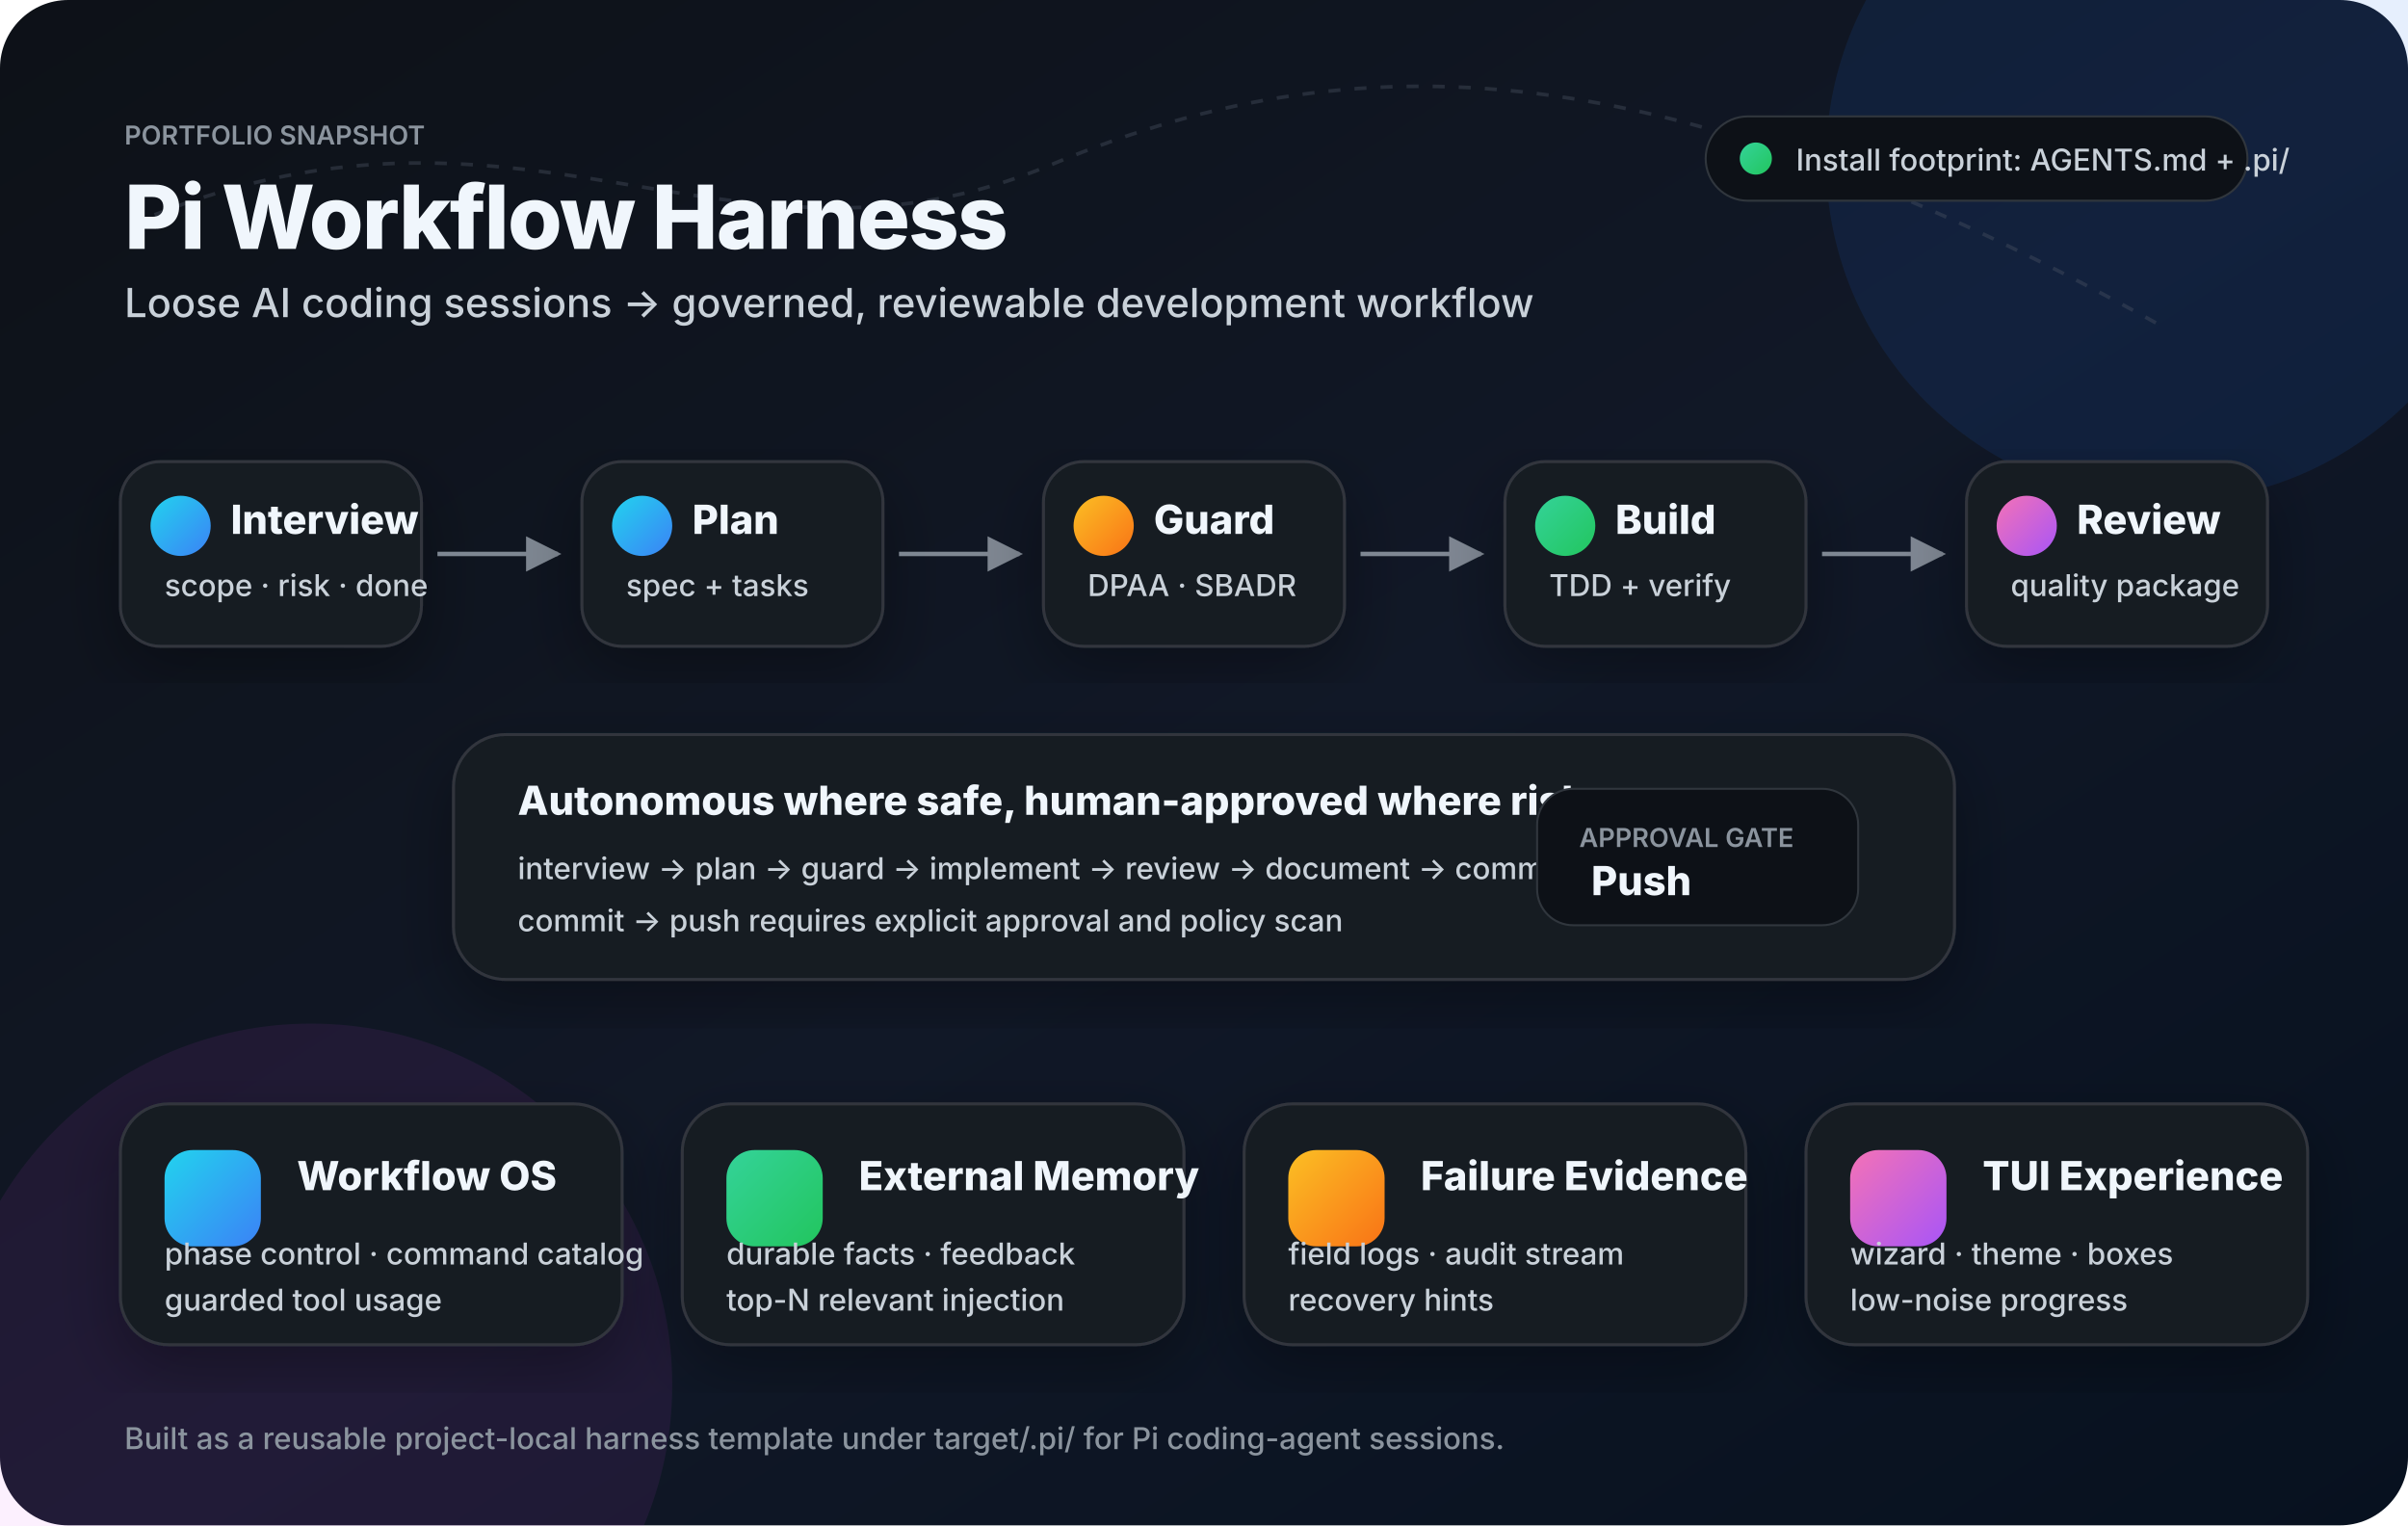
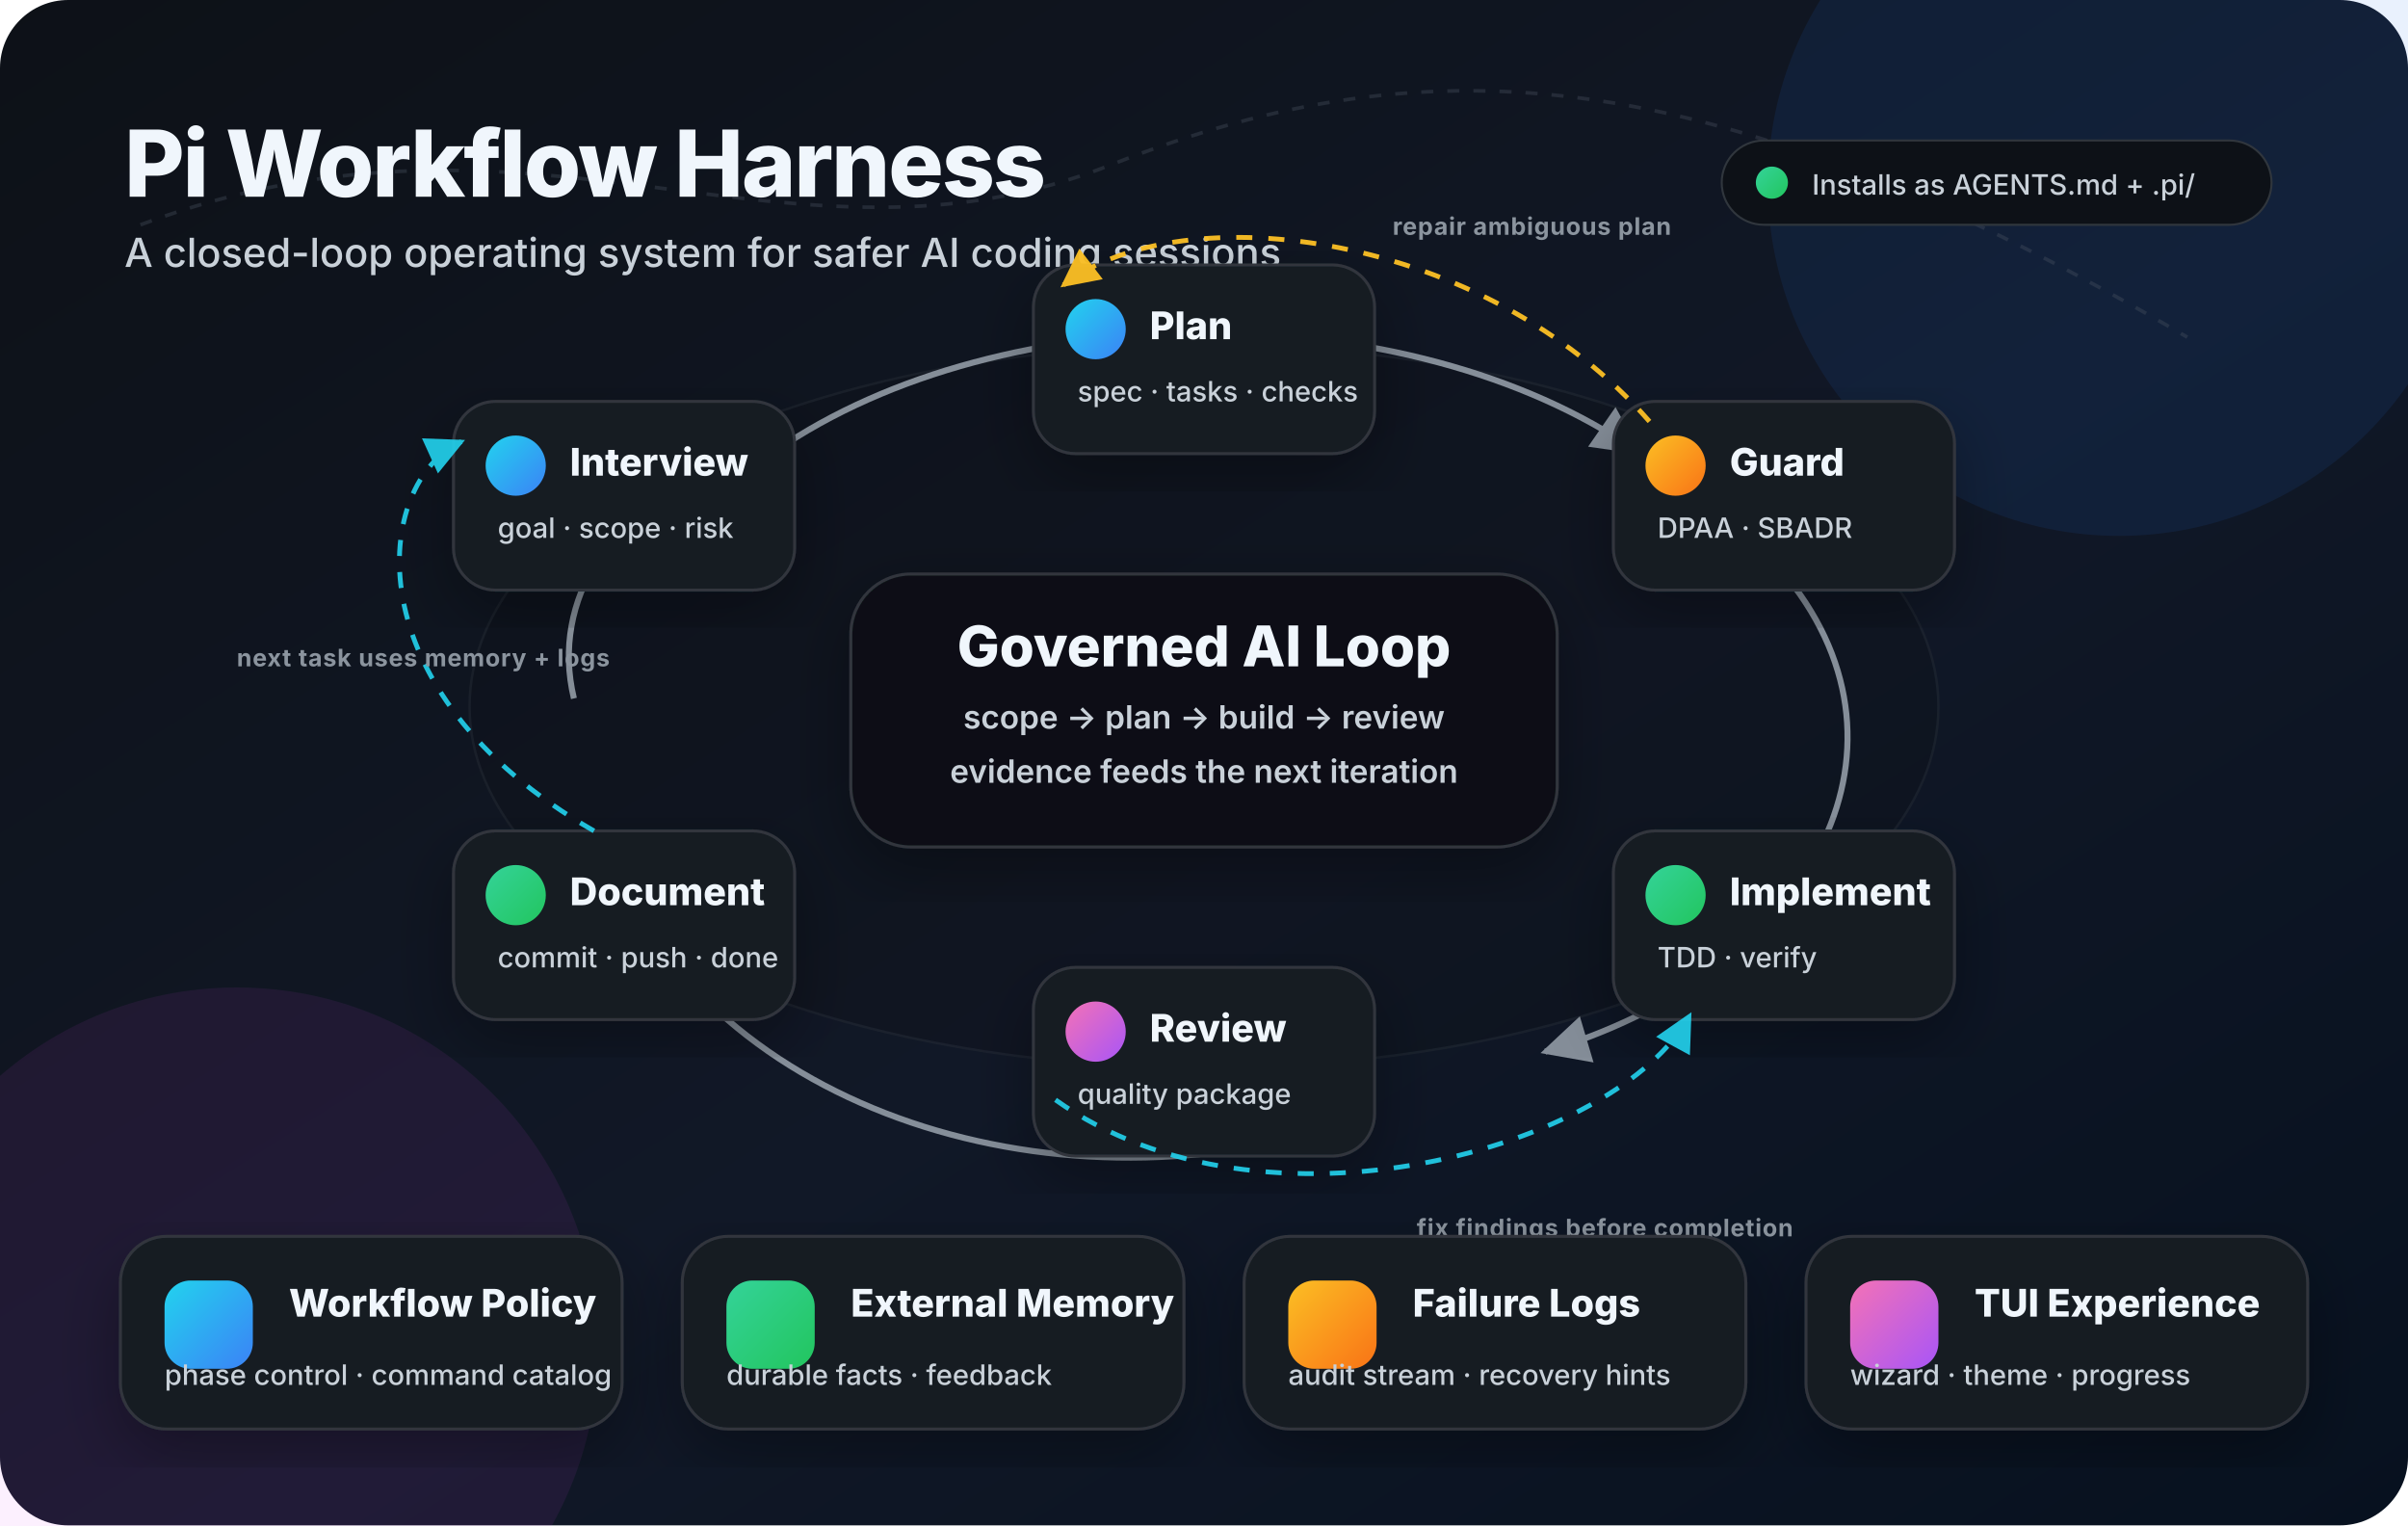
<svg xmlns="http://www.w3.org/2000/svg" width="1200" height="760" viewBox="0 0 1200 760" role="img" aria-labelledby="title desc">
  <defs>
    <linearGradient id="bg" x1="0" y1="0" x2="1" y2="1">
      <stop offset="0%" stop-color="#0d1117" />
-       <stop offset="52%" stop-color="#111827" />
+       <stop offset="55%" stop-color="#111827" />
      <stop offset="100%" stop-color="#07111f" />
    </linearGradient>
    <linearGradient id="cyan" x1="0" y1="0" x2="1" y2="1">
      <stop offset="0%" stop-color="#22d3ee" />
      <stop offset="100%" stop-color="#3b82f6" />
    </linearGradient>
    <linearGradient id="pink" x1="0" y1="0" x2="1" y2="1">
      <stop offset="0%" stop-color="#f472b6" />
      <stop offset="100%" stop-color="#a855f7" />
    </linearGradient>
    <linearGradient id="green" x1="0" y1="0" x2="1" y2="1">
      <stop offset="0%" stop-color="#34d399" />
      <stop offset="100%" stop-color="#22c55e" />
    </linearGradient>
    <linearGradient id="amber" x1="0" y1="0" x2="1" y2="1">
      <stop offset="0%" stop-color="#fbbf24" />
      <stop offset="100%" stop-color="#f97316" />
    </linearGradient>
    <filter id="shadow" x="-20%" y="-20%" width="140%" height="140%">
      <feDropShadow dx="0" dy="12" stdDeviation="16" flood-color="#000000" flood-opacity="0.32" />
    </filter>
    <marker id="arrow" viewBox="0 0 10 10" refX="9" refY="5" markerWidth="8" markerHeight="8" orient="auto-start-reverse">
      <path d="M 0 0 L 10 5 L 0 10 z" fill="#8b949e" />
    </marker>
+     <marker id="arrowCyan" viewBox="0 0 10 10" refX="9" refY="5" markerWidth="8" markerHeight="8" orient="auto-start-reverse">
+       <path d="M 0 0 L 10 5 L 0 10 z" fill="#22d3ee" />
+     </marker>
+     <marker id="arrowAmber" viewBox="0 0 10 10" refX="9" refY="5" markerWidth="8" markerHeight="8" orient="auto-start-reverse">
+       <path d="M 0 0 L 10 5 L 0 10 z" fill="#fbbf24" />
+     </marker>
    <style>
-       .bg-text { fill: #8b949e; font: 500 15px ui-sans-serif, system-ui, -apple-system, Segoe UI, sans-serif; }
-       .title { fill: #f0f6fc; font: 800 44px ui-sans-serif, system-ui, -apple-system, Segoe UI, sans-serif; letter-spacing: -0.8px; }
+       .title { fill: #f0f6fc; font: 800 46px ui-sans-serif, system-ui, -apple-system, Segoe UI, sans-serif; letter-spacing: -0.9px; }
      .subtitle { fill: #c9d1d9; font: 500 20px ui-sans-serif, system-ui, -apple-system, Segoe UI, sans-serif; }
-       .card-title { fill: #f0f6fc; font: 800 20px ui-sans-serif, system-ui, -apple-system, Segoe UI, sans-serif; }
-       .card-text { fill: #c9d1d9; font: 500 15px ui-sans-serif, system-ui, -apple-system, Segoe UI, sans-serif; }
-       .small { fill: #8b949e; font: 600 13px ui-sans-serif, system-ui, -apple-system, Segoe UI, sans-serif; }
+       .center-title { fill: #f0f6fc; font: 800 28px ui-sans-serif, system-ui, -apple-system, Segoe UI, sans-serif; text-anchor: middle; }
+       .center-text { fill: #c9d1d9; font: 600 16px ui-sans-serif, system-ui, -apple-system, Segoe UI, sans-serif; text-anchor: middle; }
+       .card-title { fill: #f0f6fc; font: 800 19px ui-sans-serif, system-ui, -apple-system, Segoe UI, sans-serif; }
+       .card-text { fill: #c9d1d9; font: 500 14px ui-sans-serif, system-ui, -apple-system, Segoe UI, sans-serif; }
+       .small { fill: #8b949e; font: 700 12px ui-sans-serif, system-ui, -apple-system, Segoe UI, sans-serif; letter-spacing: 0.4px; }
      .node { fill: #161b22; stroke: #30363d; stroke-width: 1.5; filter: url(#shadow); }
+       .center { fill: #0d1117; stroke: #30363d; stroke-width: 1.5; filter: url(#shadow); }
      .chip { fill: #0d1117; stroke: #30363d; stroke-width: 1; }
-       .line { stroke: #8b949e; stroke-width: 2.2; fill: none; marker-end: url(#arrow); opacity: 0.9; }
+       .loop { stroke: #8b949e; stroke-width: 3; fill: none; marker-end: url(#arrow); opacity: 0.95; }
+       .feedback { stroke: #22d3ee; stroke-width: 2.4; fill: none; marker-end: url(#arrowCyan); stroke-dasharray: 8 8; opacity: 0.9; }
+       .repair { stroke: #fbbf24; stroke-width: 2.4; fill: none; marker-end: url(#arrowAmber); stroke-dasharray: 8 8; opacity: 0.95; }
      .dash { stroke: #4b5563; stroke-width: 1.8; stroke-dasharray: 6 7; fill: none; }
      .accent-cyan { fill: url(#cyan); }
      .accent-pink { fill: url(#pink); }
      .accent-green { fill: url(#green); }
      .accent-amber { fill: url(#amber); }
    </style>
  </defs>
  <rect width="1200" height="760" rx="34" fill="url(#bg)" />
-   <circle cx="1080" cy="80" r="170" fill="#1f6feb" opacity="0.11" />
-   <circle cx="155" cy="690" r="180" fill="#d946ef" opacity="0.08" />
-   <path d="M65 112 C260 28, 362 150, 524 82 S842 31, 1080 164" class="dash" opacity="0.38" />
-   <text x="62" y="72" class="small">PORTFOLIO SNAPSHOT</text>
-   <text x="62" y="124" class="title">Pi Workflow Harness</text>
-   <text x="62" y="158" class="subtitle">Loose AI coding sessions → governed, reviewable development workflow</text>
-   <g transform="translate(850 58)">
-     <rect class="chip" width="270" height="42" rx="21" />
+   <circle cx="1056" cy="92" r="175" fill="#1f6feb" opacity="0.10" />
+   <circle cx="118" cy="672" r="180" fill="#d946ef" opacity="0.08" />
+   <path d="M70 112 C268 38, 392 146, 554 82 S858 32, 1090 168" class="dash" opacity="0.34" />
+   <text x="62" y="98" class="title">Pi Workflow Harness</text>
+   <text x="62" y="133" class="subtitle">A closed-loop operating system for safer AI coding sessions</text>
+   <g transform="translate(858 70)">
+     <rect class="chip" width="274" height="42" rx="21" />
    <circle cx="25" cy="21" r="8" class="accent-green" />
-     <text x="45" y="27" class="card-text">Install footprint: AGENTS.md + .pi/</text>
+     <text x="45" y="27" class="card-text">Installs as AGENTS.md + .pi/</text>
  </g>
-   <g transform="translate(60 230)">
-     <rect class="node" x="0" y="0" width="150" height="92" rx="20" />
-     <circle cx="30" cy="32" r="15" class="accent-cyan" />
-     <text x="55" y="36" class="card-title">Interview</text>
-     <text x="22" y="67" class="card-text">scope · risk · done</text>
-     <path class="line" d="M158 46 H218" />
-     <rect class="node" x="230" y="0" width="150" height="92" rx="20" />
-     <circle cx="260" cy="32" r="15" class="accent-cyan" />
-     <text x="285" y="36" class="card-title">Plan</text>
-     <text x="252" y="67" class="card-text">spec + tasks</text>
-     <path class="line" d="M388 46 H448" />
-     <rect class="node" x="460" y="0" width="150" height="92" rx="20" />
-     <circle cx="490" cy="32" r="15" class="accent-amber" />
-     <text x="515" y="36" class="card-title">Guard</text>
-     <text x="482" y="67" class="card-text">DPAA · SBADR</text>
-     <path class="line" d="M618 46 H678" />
-     <rect class="node" x="690" y="0" width="150" height="92" rx="20" />
-     <circle cx="720" cy="32" r="15" class="accent-green" />
-     <text x="745" y="36" class="card-title">Build</text>
-     <text x="712" y="67" class="card-text">TDD + verify</text>
-     <path class="line" d="M848 46 H908" />
-     <rect class="node" x="920" y="0" width="150" height="92" rx="20" />
-     <circle cx="950" cy="32" r="15" class="accent-pink" />
-     <text x="975" y="36" class="card-title">Review</text>
-     <text x="942" y="67" class="card-text">quality package</text>
+   <g transform="translate(0 0)">
+     <ellipse cx="600" cy="352" rx="366" ry="180" fill="#0d1117" opacity="0.32" stroke="#30363d" stroke-width="1.2" />
+     <path class="loop" d="M386 225 C500 146, 702 146, 816 225" />
+     <path class="loop" d="M894 292 C960 380, 898 486, 770 524" />
+     <path class="loop" d="M684 555 C538 610, 360 558, 306 432" />
+     <path class="loop" d="M286 348 C274 298, 306 254, 354 232" />
+     <rect class="center" x="424" y="286" width="352" height="136" rx="30" />
+     <text x="600" y="332" class="center-title">Governed AI Loop</text>
+     <text x="600" y="363" class="center-text">scope → plan → build → review</text>
+     <text x="600" y="390" class="center-text">evidence feeds the next iteration</text>
+     <g transform="translate(226 200)">
+       <rect class="node" width="170" height="94" rx="21" />
+       <circle cx="31" cy="32" r="15" class="accent-cyan" />
+       <text x="58" y="37" class="card-title">Interview</text>
+       <text x="22" y="68" class="card-text">goal · scope · risk</text>
+     </g>
+     <g transform="translate(515 132)">
+       <rect class="node" width="170" height="94" rx="21" />
+       <circle cx="31" cy="32" r="15" class="accent-cyan" />
+       <text x="58" y="37" class="card-title">Plan</text>
+       <text x="22" y="68" class="card-text">spec · tasks · checks</text>
+     </g>
+     <g transform="translate(804 200)">
+       <rect class="node" width="170" height="94" rx="21" />
+       <circle cx="31" cy="32" r="15" class="accent-amber" />
+       <text x="58" y="37" class="card-title">Guard</text>
+       <text x="22" y="68" class="card-text">DPAA · SBADR</text>
+     </g>
+     <g transform="translate(804 414)">
+       <rect class="node" width="170" height="94" rx="21" />
+       <circle cx="31" cy="32" r="15" class="accent-green" />
+       <text x="58" y="37" class="card-title">Implement</text>
+       <text x="22" y="68" class="card-text">TDD · verify</text>
+     </g>
+     <g transform="translate(515 482)">
+       <rect class="node" width="170" height="94" rx="21" />
+       <circle cx="31" cy="32" r="15" class="accent-pink" />
+       <text x="58" y="37" class="card-title">Review</text>
+       <text x="22" y="68" class="card-text">quality package</text>
+     </g>
+     <g transform="translate(226 414)">
+       <rect class="node" width="170" height="94" rx="21" />
+       <circle cx="31" cy="32" r="15" class="accent-green" />
+       <text x="58" y="37" class="card-title">Document</text>
+       <text x="22" y="68" class="card-text">commit · push · done</text>
+     </g>
+     <path class="repair" d="M822 210 C740 116, 590 96, 530 142" />
+     <text x="694" y="117" class="small">repair ambiguous plan</text>
+     <path class="feedback" d="M526 548 C630 622, 806 572, 842 506" />
+     <text x="706" y="616" class="small">fix findings before completion</text>
+     <path class="feedback" d="M296 414 C174 344, 186 240, 230 220" />
+     <text x="118" y="332" class="small">next task uses memory + logs</text>
  </g>
-   <g transform="translate(226 366)">
-     <rect class="node" x="0" y="0" width="748" height="122" rx="26" />
-     <text x="32" y="40" class="card-title">Autonomous where safe, human-approved where risky</text>
-     <text x="32" y="72" class="card-text">interview → plan → guard → implement → review → document → commit</text>
-     <text x="32" y="98" class="card-text">commit → push requires explicit approval and policy scan</text>
-     <g transform="translate(540 27)">
-       <rect x="0" y="0" width="160" height="68" rx="18" fill="#0d1117" stroke="#30363d" />
-       <text x="21" y="29" class="small">APPROVAL GATE</text>
-       <text x="27" y="53" class="card-title">Push</text>
-     </g>
+   <g transform="translate(60 616)">
+     <rect class="node" x="0" y="0" width="250" height="96" rx="23" />
+     <rect x="22" y="22" width="44" height="44" rx="13" class="accent-cyan" />
+     <text x="84" y="40" class="card-title">Workflow Policy</text>
+     <text x="22" y="74" class="card-text">phase control · command catalog</text>
  </g>
-   <g transform="translate(60 550)">
-     <rect class="node" x="0" y="0" width="250" height="120" rx="24" />
-     <rect x="22" y="23" width="48" height="48" rx="14" class="accent-cyan" />
-     <text x="88" y="43" class="card-title">Workflow OS</text>
-     <text x="22" y="80" class="card-text">phase control · command catalog</text>
-     <text x="22" y="103" class="card-text">guarded tool usage</text>
+   <g transform="translate(340 616)">
+     <rect class="node" x="0" y="0" width="250" height="96" rx="23" />
+     <rect x="22" y="22" width="44" height="44" rx="13" class="accent-green" />
+     <text x="84" y="40" class="card-title">External Memory</text>
+     <text x="22" y="74" class="card-text">durable facts · feedback</text>
  </g>
-   <g transform="translate(340 550)">
-     <rect class="node" x="0" y="0" width="250" height="120" rx="24" />
-     <rect x="22" y="23" width="48" height="48" rx="14" class="accent-green" />
-     <text x="88" y="43" class="card-title">External Memory</text>
-     <text x="22" y="80" class="card-text">durable facts · feedback</text>
-     <text x="22" y="103" class="card-text">top-N relevant injection</text>
+   <g transform="translate(620 616)">
+     <rect class="node" x="0" y="0" width="250" height="96" rx="23" />
+     <rect x="22" y="22" width="44" height="44" rx="13" class="accent-amber" />
+     <text x="84" y="40" class="card-title">Failure Logs</text>
+     <text x="22" y="74" class="card-text">audit stream · recovery hints</text>
  </g>
-   <g transform="translate(620 550)">
-     <rect class="node" x="0" y="0" width="250" height="120" rx="24" />
-     <rect x="22" y="23" width="48" height="48" rx="14" class="accent-amber" />
-     <text x="88" y="43" class="card-title">Failure Evidence</text>
-     <text x="22" y="80" class="card-text">field logs · audit stream</text>
-     <text x="22" y="103" class="card-text">recovery hints</text>
+   <g transform="translate(900 616)">
+     <rect class="node" x="0" y="0" width="250" height="96" rx="23" />
+     <rect x="22" y="22" width="44" height="44" rx="13" class="accent-pink" />
+     <text x="84" y="40" class="card-title">TUI Experience</text>
+     <text x="22" y="74" class="card-text">wizard · theme · progress</text>
  </g>
-   <g transform="translate(900 550)">
-     <rect class="node" x="0" y="0" width="250" height="120" rx="24" />
-     <rect x="22" y="23" width="48" height="48" rx="14" class="accent-pink" />
-     <text x="88" y="43" class="card-title">TUI Experience</text>
-     <text x="22" y="80" class="card-text">wizard · theme · boxes</text>
-     <text x="22" y="103" class="card-text">low-noise progress</text>
-   </g>
-   <text x="62" y="722" class="bg-text">Built as a reusable project-local harness template under target/.pi/ for Pi coding-agent sessions.</text>
</svg>
